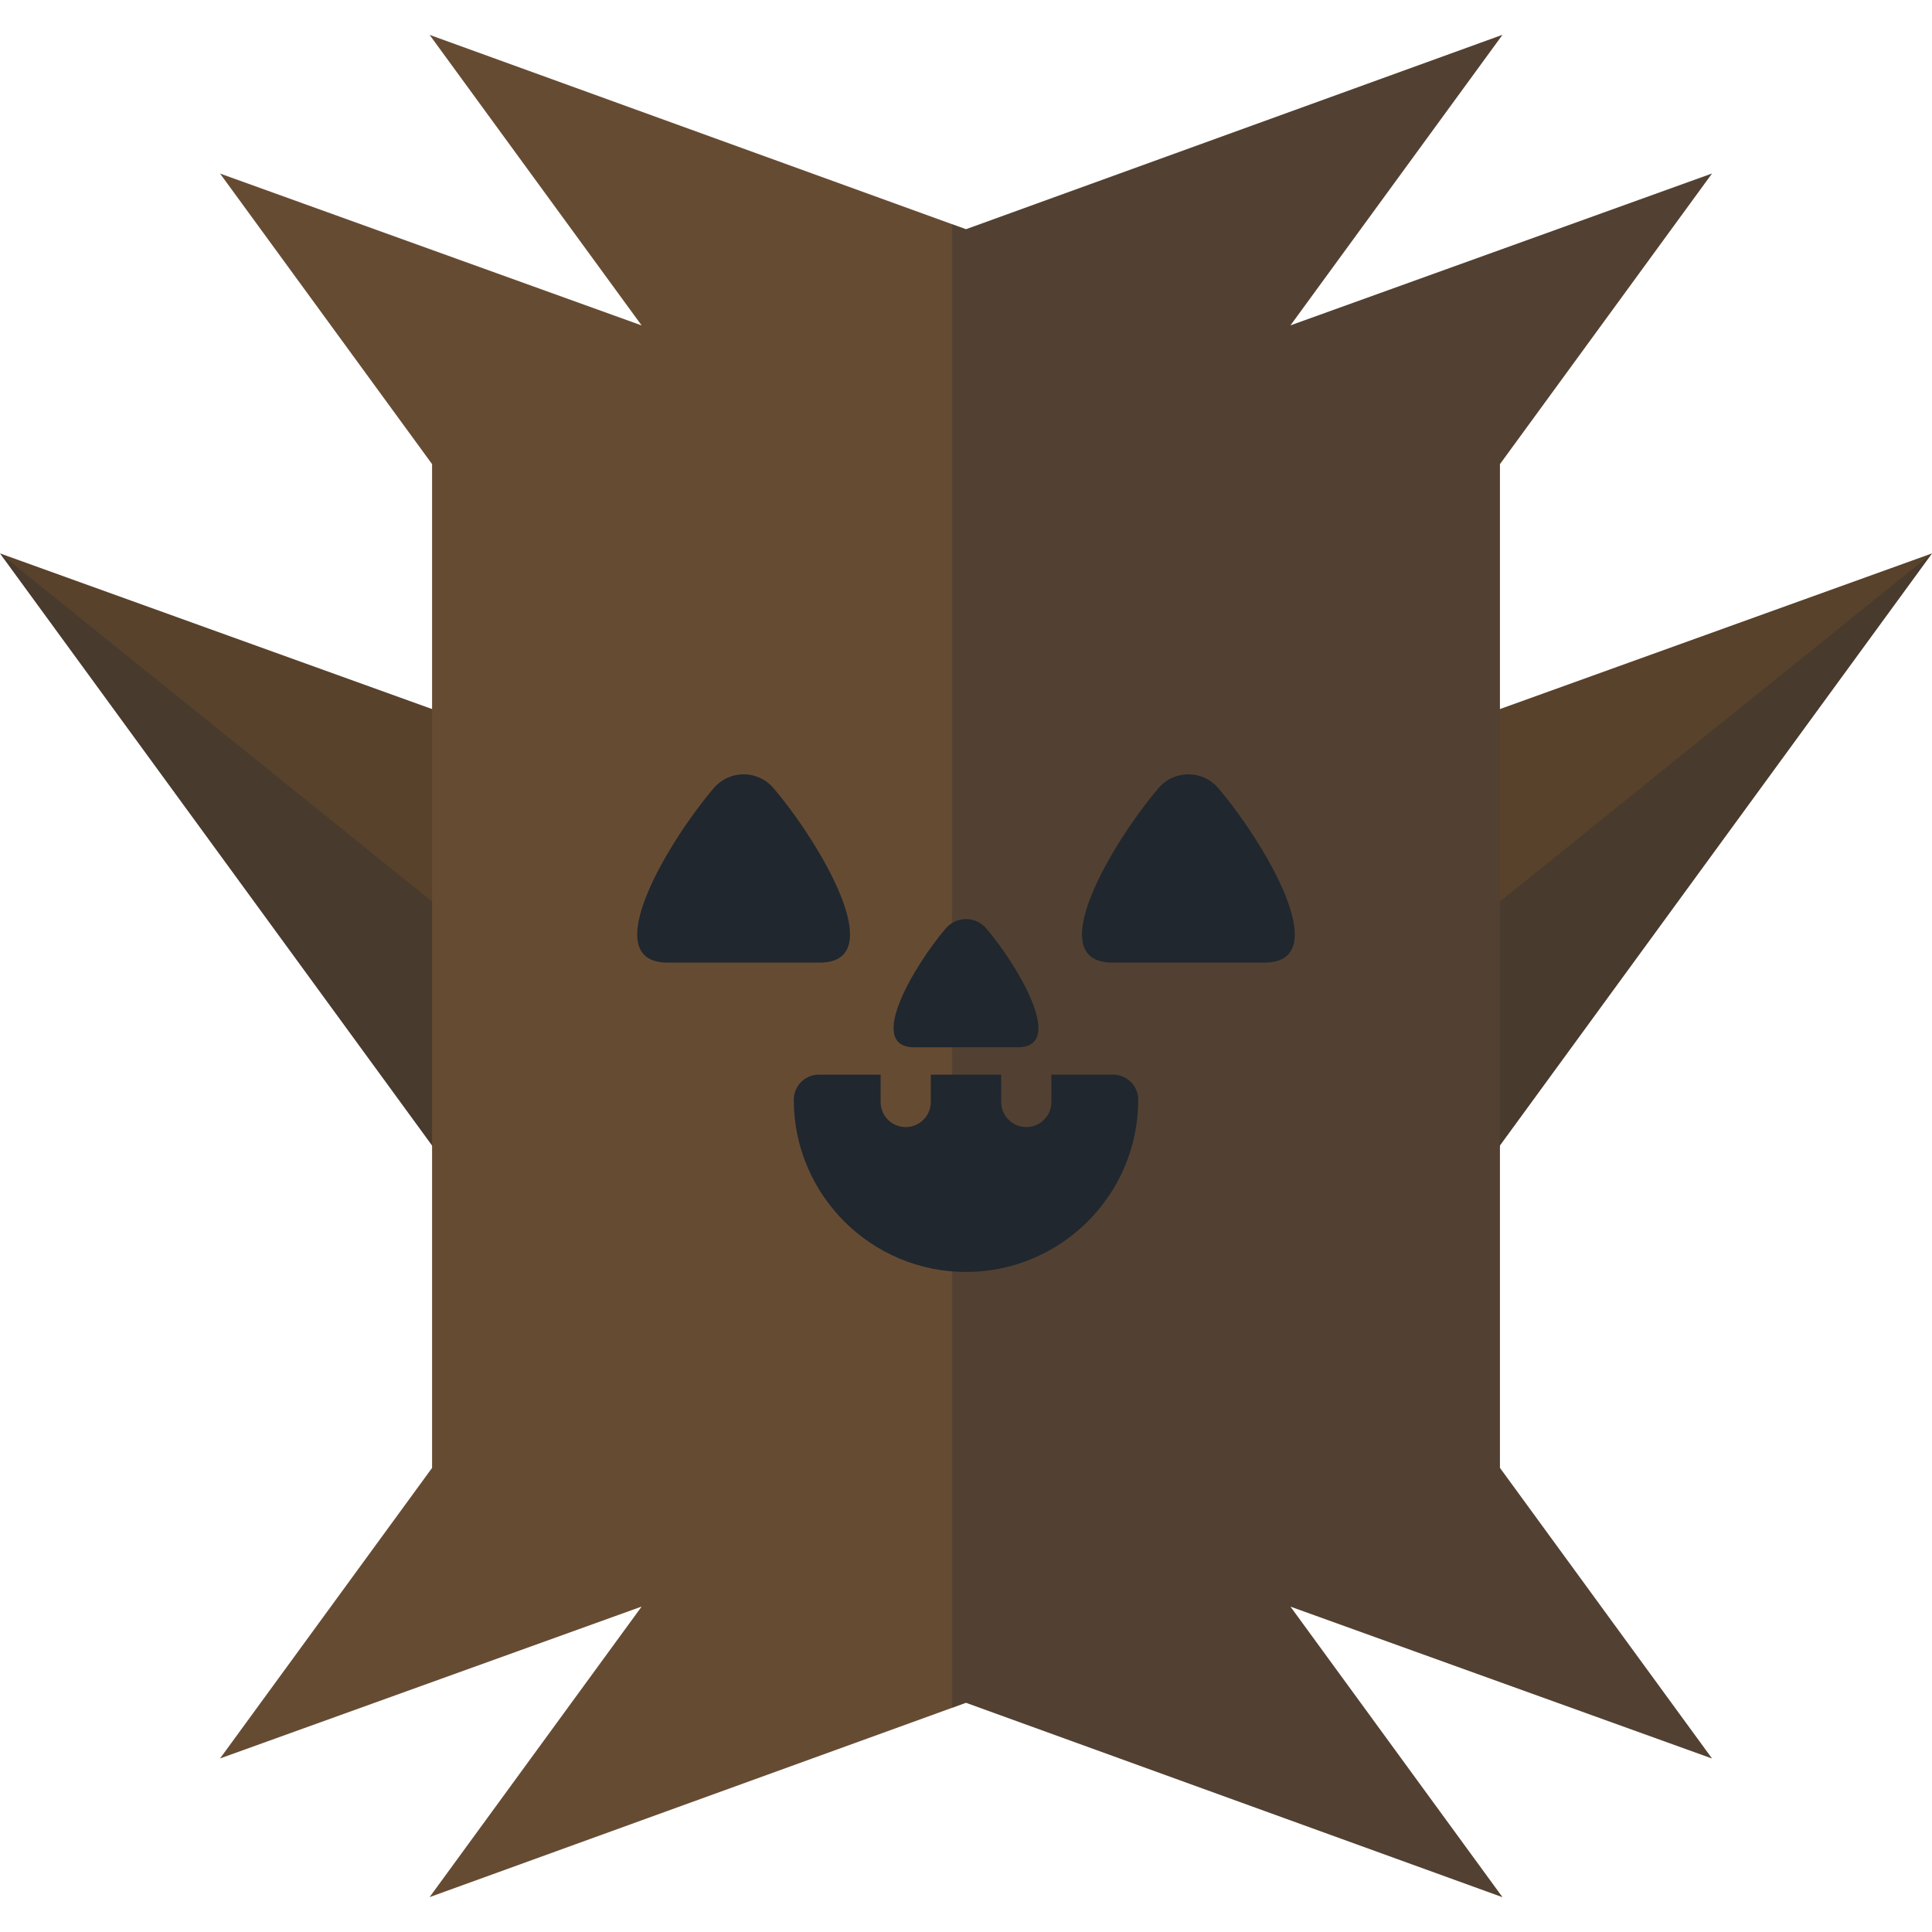
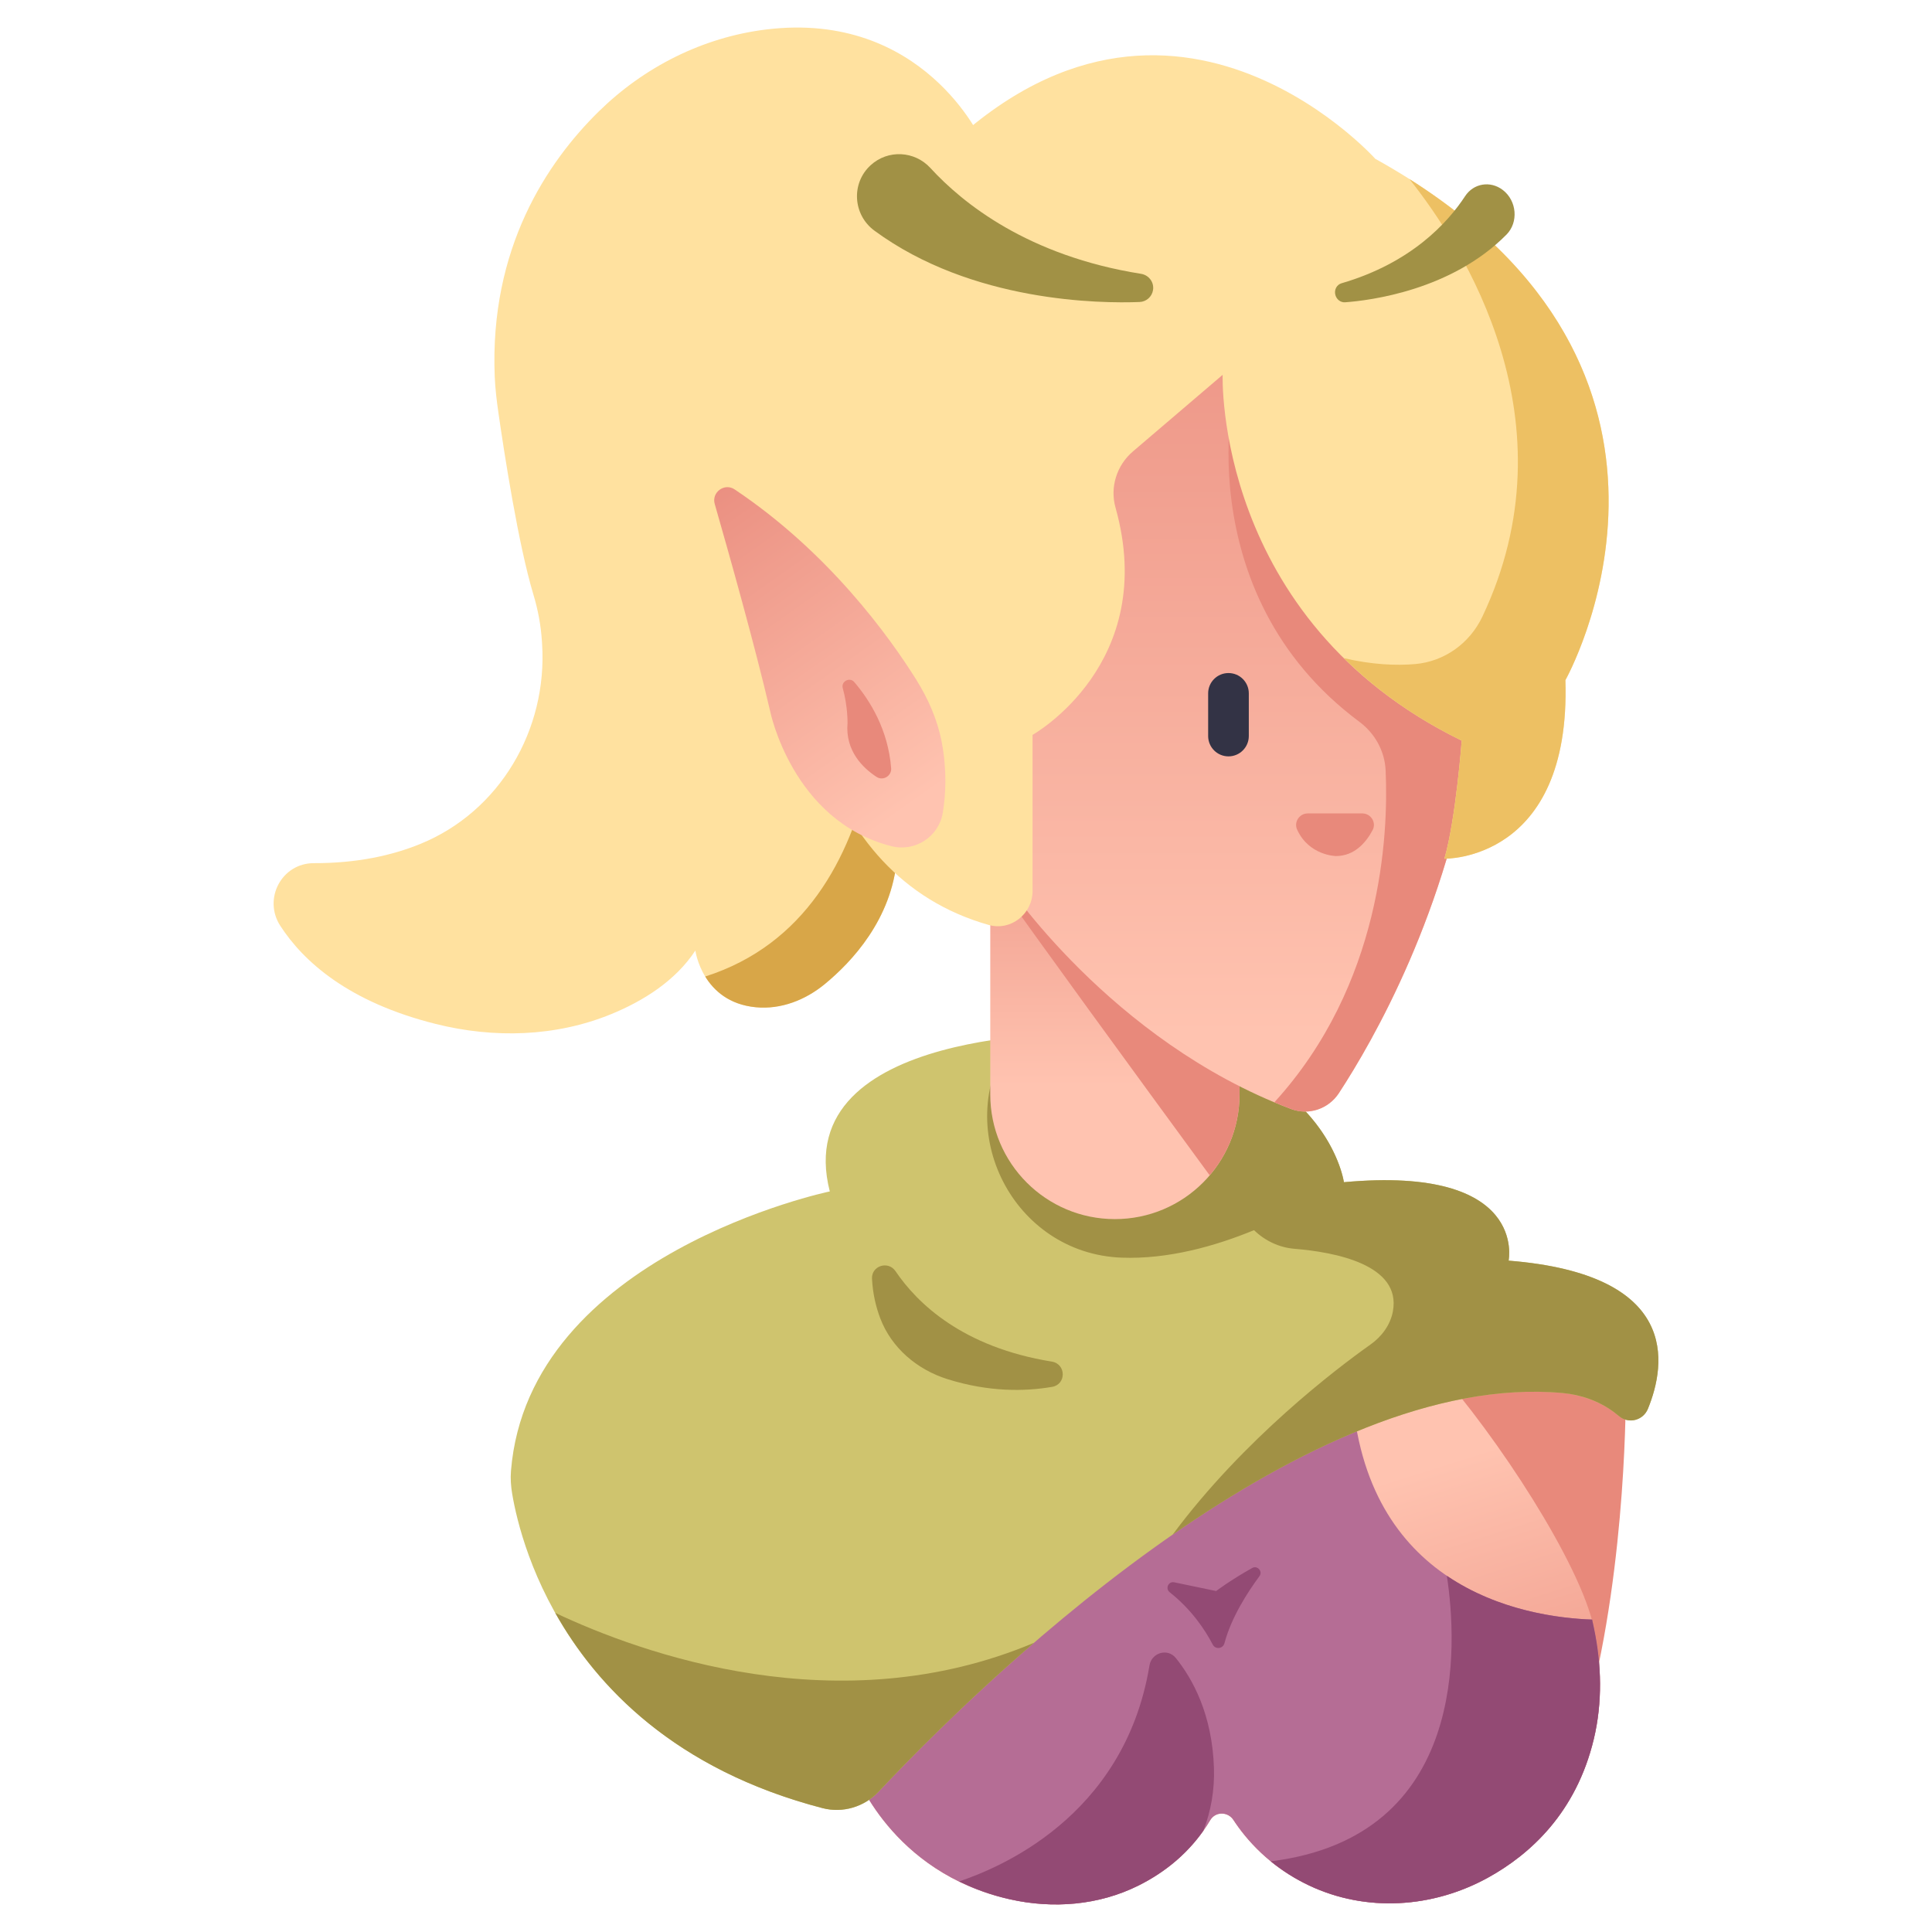
- <svg xmlns="http://www.w3.org/2000/svg" version="1.1" id="Layer_1" x="0px" y="0px" viewBox="0 0 512 512" style="enable-background:new 0 0 512 512;" xml:space="preserve">
-   <polygon style="fill:#58422C;" points="0,146.657 128.592,322.871 146.451,322.871 146.451,199.42 " />
-   <polygon style="opacity:0.3;fill:#20272E;enable-background:new    ;" points="146.451,322.871 146.451,264.659 0,146.657   128.592,322.871 " />
-   <polygon style="fill:#58422C;" points="512,146.657 383.408,322.871 365.549,322.871 365.549,199.42 " />
-   <polygon style="opacity:0.3;fill:#20272E;enable-background:new    ;" points="365.549,322.871 365.549,264.659 512,146.657   383.408,322.871 " />
-   <polygon style="fill:#664B33;" points="397.494,122.995 397.494,389.006 453.687,466.008 341.962,425.757 398.154,502.761   256,451.25 113.846,502.761 170.04,425.757 58.313,466.008 114.506,389.006 114.506,122.995 58.313,45.992 170.04,86.243   113.846,9.24 256,60.75 398.154,9.24 341.962,86.243 453.687,45.992 " />
-   <g>
-     <path style="fill:#20272E;" d="M204.974,208.853c-4.156-4.869-11.658-4.869-15.814,0c-11.969,14.023-31.369,46.251-12.232,46.251   h40.276C236.343,255.105,216.943,222.877,204.974,208.853z" />
-     <path style="fill:#20272E;" d="M307.026,208.853c4.156-4.869,11.658-4.869,15.814,0c11.969,14.023,31.369,46.251,12.232,46.251   h-40.276C275.658,255.105,295.057,222.877,307.026,208.853z" />
-     <path style="fill:#20272E;" d="M250.618,246.059c2.829-3.314,7.935-3.314,10.764,0c8.147,9.545,21.352,31.482,8.326,31.482h-27.415   C229.267,277.541,242.471,255.605,250.618,246.059z" />
-     <path style="fill:#20272E;" d="M294.997,284.791h-16.371v7.252c0,3.671-2.976,6.647-6.647,6.647s-6.647-2.976-6.647-6.647v-7.252   H246.67v7.252c0,3.671-2.976,6.647-6.647,6.647c-3.671,0-6.647-2.976-6.647-6.647v-7.252h-16.371c-3.671,0-6.647,2.976-6.647,6.647   c0,25.168,20.476,45.644,45.644,45.644s45.644-20.476,45.644-45.644C301.644,287.767,298.668,284.791,294.997,284.791z" />
-     <polygon style="opacity:0.3;fill:#20272E;enable-background:new    ;" points="397.494,389.005 397.494,122.995 453.687,45.992    341.962,86.243 398.154,9.239 256,60.752 252.292,59.407 252.292,452.593 256,451.25 398.154,502.761 341.962,425.757    453.687,466.008  " />
-   </g>
-   <g>
- </g>
-   <g>
- </g>
-   <g>
- </g>
-   <g>
- </g>
-   <g>
- </g>
-   <g>
- </g>
-   <g>
- </g>
-   <g>
- </g>
-   <g>
- </g>
-   <g>
- </g>
-   <g>
- </g>
-   <g>
- </g>
-   <g>
- </g>
-   <g>
- </g>
-   <g>
- </g>
+ <svg xmlns="http://www.w3.org/2000/svg" width="512px" height="512px" viewBox="0 0 512 512" enable-background="new 0 0 512 512" id="Elf" version="1.1" xml:space="preserve">
+   <path d="M430.847,368.385c0,0,0.435,45.119-9.979,84.6l-40.478-90.674  C380.391,362.311,415.662,358.84,430.847,368.385z" fill="#E8897B" />
+   <linearGradient gradientUnits="userSpaceOnUse" id="SVGID_1_" x1="311.571" x2="345.333" y1="409.217" y2="516.492">
+     <stop offset="0.005" style="stop-color:#FFC3B0" />
+     <stop offset="1" style="stop-color:#E8897B" />
+   </linearGradient>
+   <path d="M226.504,469.471c0,0,9.466,26.766,41.139,33.865c11.453,2.566,23.517,1.599,34.027-3.629  c6.703-3.334,13.931-8.713,19.065-17.361c1.368-2.304,4.662-2.29,6.128-0.047c3.338,5.109,9.595,12.443,20.099,17.391  c15.135,7.129,32.739,5.976,47.389-2.105c11.136-6.144,23.337-17.162,28.02-36.715c2.317-9.675,2.08-19.761,0.024-29.493  c-3.588-16.981-25.569-50.735-42.004-69.065C380.391,362.311,295.92,381.834,226.504,469.471z" fill="url(#SVGID_1_)" />
+   <path d="M422.395,431.375c-0.145-0.683-0.313-1.435-0.473-2.17c-16.443-0.561-57.639-6.938-63.23-55.978  c-34.713,13.467-88.924,41.622-132.188,96.243c0,0,9.466,26.766,41.139,33.865c11.453,2.566,23.517,1.599,34.027-3.629  c6.703-3.334,13.931-8.713,19.065-17.361c1.368-2.304,4.662-2.29,6.128-0.047c3.338,5.109,9.595,12.443,20.099,17.391  c15.136,7.129,32.739,5.975,47.388-2.105c11.137-6.144,23.338-17.162,28.021-36.715C424.688,451.194,424.45,441.108,422.395,431.375  z" fill="#B56D95" />
+   <path d="M422.395,431.375c-0.145-0.683-0.313-1.435-0.473-2.17c-8.816-0.301-24.747-2.283-38.492-11.609  c2.748,18.002,5.816,69.195-46.67,75.672c2.838,2.316,6.21,4.542,10.202,6.422c15.136,7.129,32.739,5.975,47.388-2.105  c11.137-6.144,23.338-17.162,28.021-36.715C424.688,451.194,424.45,441.108,422.395,431.375z" fill="#934A74" />
+   <path d="M321.385,435.826c-2.025-3.885-5.594-9.275-11.389-13.852c-1.248-0.986-0.371-2.969,1.188-2.645  l11.107,2.311c0,0,3.608-2.768,9.539-6.1c1.394-0.783,2.883,0.889,1.931,2.174c-3.286,4.438-7.48,11.031-9.265,17.75  C324.1,436.961,322.102,437.199,321.385,435.826z" fill="#934A74" />
+   <path d="M311.592,439.38c-2.164-2.676-6.408-1.409-6.969,1.986c-6.715,40.685-40.844,53.976-50.426,57.228  c3.971,1.943,8.397,3.61,13.446,4.742c11.453,2.566,23.517,1.599,34.027-3.629c5.94-2.955,12.285-7.527,17.229-14.546  c2.039-5.19,2.988-10.839,2.813-16.542C321.271,454.284,316,444.83,311.592,439.38z" fill="#934A74" />
+   <path d="M260.129,37.179c0,0-15.436-34.49-57.135-29.359c-16.76,2.063-32.361,9.947-44.393,21.795  c-13.569,13.362-28.887,36.135-27.494,70.168c0.135,3.3,0.541,6.565,1.012,9.834c1.518,10.535,5.246,34.716,9.257,48.014  c1.213,4.023,1.973,8.144,2.241,12.338l0.046,0.719c1.446,22.653-11.192,44.322-32.197,52.931  c-7.658,3.139-16.976,5.148-28.274,5.126c-8.545-0.017-13.556,9.452-8.902,16.62c6.114,9.416,18.015,20.2,41.178,25.992  c15.427,3.856,31.786,3.43,46.5-2.6c8.384-3.436,16.973-8.734,22.314-16.854c0,0,1.802,13.695,16.064,15.034  c6.605,0.62,13.068-1.904,18.195-6.116c7.274-5.976,17.776-17.241,19.155-33.253C237.695,227.569,194.964,132.256,260.129,37.179z" fill="#FFE19F" />
+   <path d="M186.888,258.784c2.216,3.632,6.236,7.476,13.457,8.154c6.605,0.62,13.068-1.905,18.195-6.116  c7.274-5.976,17.776-17.241,19.155-33.253c0,0-3.754-8.426-7.341-22.69C225.299,227.369,213.403,250.339,186.888,258.784z" fill="#D8A648" />
+   <path d="M232.854,474.801C256,450.123,342.968,363.136,413.615,369.116c5.275,0.446,10.422,2.226,14.594,5.485  c0.281,0.221,0.562,0.447,0.838,0.682c2.541,2.154,6.401,1.156,7.664-1.926c4.877-11.903,8.588-35.635-36.914-39.275  c0,0,5.23-25.271-43.648-20.788c0,0-5.265-38.122-68.853-39.442c0,0-78.534-1.727-67.393,41.888c0,0-79.829,16.626-84.49,74.063  c-0.165,2.036-0.017,4.071,0.322,6.085c2.361,14.01,15.515,65.923,82.235,83.283C223.347,480.568,229.054,478.854,232.854,474.801z" fill="#CFC46E" />
+   <path d="M399.797,334.082c0,0,5.23-25.272-43.648-20.788c0,0-0.006-0.036-0.018-0.105  c-0.002-0.016-0.008-0.046-0.012-0.065c-0.011-0.066-0.023-0.138-0.043-0.243c-0.011-0.054-0.027-0.13-0.04-0.192  c-0.02-0.096-0.037-0.183-0.063-0.299c-0.021-0.096-0.05-0.213-0.075-0.32c-0.027-0.117-0.052-0.224-0.085-0.355  c-0.032-0.125-0.073-0.269-0.11-0.407c-0.038-0.141-0.073-0.274-0.118-0.429c-0.045-0.159-0.102-0.336-0.154-0.509  c-0.048-0.156-0.092-0.306-0.146-0.472c-0.062-0.189-0.134-0.395-0.204-0.598c-0.061-0.176-0.118-0.346-0.186-0.531  c-0.077-0.213-0.166-0.437-0.253-0.66c-0.074-0.193-0.146-0.383-0.229-0.584c-0.097-0.239-0.205-0.488-0.313-0.737  c-0.089-0.205-0.176-0.407-0.271-0.62c-0.119-0.264-0.25-0.535-0.381-0.809c-0.104-0.214-0.205-0.426-0.314-0.645  c-0.143-0.284-0.297-0.574-0.452-0.866c-0.12-0.225-0.239-0.448-0.366-0.677c-0.168-0.3-0.346-0.605-0.527-0.912  c-0.137-0.232-0.275-0.464-0.421-0.7c-0.194-0.316-0.401-0.636-0.612-0.958c-0.154-0.237-0.313-0.475-0.477-0.716  c-0.222-0.325-0.455-0.653-0.693-0.983c-0.179-0.246-0.359-0.493-0.547-0.742c-0.251-0.331-0.512-0.664-0.779-0.999  c-0.201-0.251-0.406-0.503-0.618-0.756c-0.283-0.339-0.576-0.679-0.878-1.019c-0.222-0.25-0.448-0.499-0.68-0.75  c-0.32-0.346-0.649-0.692-0.99-1.039c-0.242-0.246-0.492-0.492-0.746-0.739c-0.357-0.349-0.722-0.696-1.102-1.044  c-0.268-0.246-0.545-0.49-0.824-0.734c-0.395-0.347-0.795-0.691-1.213-1.035c-0.295-0.242-0.602-0.484-0.908-0.726  c-0.434-0.341-0.873-0.681-1.33-1.019c-0.32-0.236-0.654-0.471-0.986-0.704c-0.479-0.339-0.963-0.675-1.467-1.007  c-0.345-0.227-0.705-0.448-1.061-0.672c-0.526-0.33-1.055-0.66-1.607-0.982c-0.371-0.217-0.76-0.428-1.143-0.641  c-0.575-0.319-1.15-0.639-1.753-0.949c-0.399-0.206-0.82-0.404-1.232-0.606c-0.624-0.306-1.245-0.61-1.898-0.905  c-0.429-0.193-0.882-0.379-1.323-0.566c-0.676-0.289-1.35-0.578-2.057-0.855c-0.451-0.177-0.93-0.343-1.395-0.515  c-0.738-0.272-1.473-0.546-2.244-0.806c-0.466-0.156-0.96-0.299-1.438-0.449c-0.812-0.256-1.616-0.514-2.464-0.753  c-0.471-0.134-0.972-0.251-1.454-0.378c-0.896-0.237-1.785-0.477-2.721-0.694c-0.456-0.106-0.94-0.196-1.405-0.297  c-1.004-0.218-2.002-0.438-3.051-0.633c-0.365-0.067-0.757-0.12-1.127-0.185c-4.182-0.73-8.7-1.279-13.621-1.586  c-0.082-0.004-0.156-0.014-0.238-0.019l0,0c-1.938-0.116-3.93-0.202-5.987-0.244c0,0-8.351-0.175-19.203,1.087  c-0.169,0.255-0.337,0.509-0.501,0.762c-15.586,24.063,0.995,56.514,29.645,57.589c12.379,0.464,24.829-3.069,35.091-7.284  c2.898,2.801,6.636,4.602,10.712,4.935c10.641,0.868,28.379,4.169,26.09,16.575c-0.665,3.604-2.964,6.693-5.956,8.811  c-8.8,6.225-33.491,24.895-52.429,50.387c32.427-22.494,69.75-40.601,103.344-37.555c4.949,0.447,9.754,2.146,13.723,5.138  c0.416,0.313,0.83,0.642,1.236,0.987c2.541,2.155,6.401,1.156,7.664-1.926C441.588,361.453,445.299,337.723,399.797,334.082z" fill="#A19145" />
+   <path d="M274.037,435.35c-51.703,21.818-104.111,2.836-126.889-7.918c10.885,19.372,31.584,41.529,70.822,51.738  c5.376,1.398,11.083-0.316,14.884-4.369C240.529,466.617,255.249,451.574,274.037,435.35z" fill="#A19145" />
+   <linearGradient gradientUnits="userSpaceOnUse" id="SVGID_2_" x1="295.459" x2="295.459" y1="288.18" y2="188.929">
+     <stop offset="0.005" style="stop-color:#FFC3B0" />
+     <stop offset="1" style="stop-color:#E8897B" />
+   </linearGradient>
+   <path d="M295.459,323.076L295.459,323.076c-18.24,0-33.027-14.786-33.027-33.027v-56.647h66.054v56.647  C328.485,308.29,313.699,323.076,295.459,323.076z" fill="url(#SVGID_2_)" />
+   <path d="M263.977,233.401c9.798,14.028,36.355,50.427,56.595,78.065c4.925-5.768,7.914-13.238,7.914-21.418v-56.647  H263.977z" fill="#E8897B" />
+   <linearGradient gradientUnits="userSpaceOnUse" id="SVGID_3_" x1="328.485" x2="328.485" y1="275.14" y2="32.442">
+     <stop offset="0.005" style="stop-color:#FFC3B0" />
+     <stop offset="1" style="stop-color:#E8897B" />
+   </linearGradient>
+   <path d="M266.359,233.614c0,0,27.863,42.187,75.746,60.264c4.684,1.769,9.968,0.008,12.709-4.181  c9.154-13.99,28.83-48.287,35.592-93.483c0.588-3.928-0.108-7.949-1.844-11.522L339.774,84.25l-24.894,1.464l-45.396,48.323  L266.359,233.614z" fill="url(#SVGID_3_)" />
+   <path d="M325.559,200.446L325.559,200.446c-2.975,0-5.387-2.412-5.387-5.387v-11.307  c0-2.976,2.412-5.387,5.387-5.387l0,0c2.977,0,5.388,2.412,5.388,5.387v11.307C330.946,198.034,328.535,200.446,325.559,200.446z" fill="#333345" />
+   <path d="M346.562,215.564h14.462c2.279,0,3.799,2.422,2.729,4.434c-1.684,3.165-4.723,6.864-9.732,6.864  c0,0-7.139-0.114-10.274-7.02C342.838,217.846,344.367,215.564,346.562,215.564z" fill="#E8897B" />
+   <path d="M339.774,84.25l-8.674,0.51l-2.615,14.65c-1.935,1.177-14.225,57.654,31.756,91.865  c4.124,3.068,6.733,7.76,6.965,12.895c0.774,17.198-1.032,56.753-29.493,87.959c1.484,0.621,2.989,1.221,4.516,1.795  c4.643,1.748,9.861-0.063,12.577-4.214c9.151-13.981,28.837-48.287,35.601-93.496c0.588-3.929-0.108-7.949-1.844-11.522  L339.774,84.25z" fill="#E8897B" />
+   <path d="M300.231,119.64l23.783-20.303c0,0-2.29,64.879,63.353,96.937c0,0-1.527,20.608-4.58,31.294  c0,0,33.584,0.763,32.059-47.323c0,0,47.323-83.961-50.377-138.154c0,0-58.773-65.643-122.125,6.106l-9.708,14.432  c-14.468,21.506-22.602,46.644-23.392,72.552c-1.245,40.859,6.083,96.697,52.792,109.945c5.836,1.655,11.603-2.926,11.603-8.991  v-41.387c0,0,33.608-18.821,21.979-60.246C294.098,129.093,295.959,123.288,300.231,119.64z" fill="#FFE19F" />
+   <path d="M373.508,47.449c14.416,18.108,43.833,64.29,19.336,115.967c-3.353,7.072-10.084,11.922-17.884,12.576  c-4.974,0.417-11.315,0.176-18.812-1.575c8.167,8.052,18.378,15.586,31.219,21.857c0,0-1.527,20.609-4.58,31.295  c0,0,33.584,0.763,32.059-47.324C414.846,180.245,459.145,101.638,373.508,47.449z" fill="#EDC063" />
+   <path d="M230.731,43.783L230.731,43.783c4.58-4.193,11.647-3.833,15.842,0.745  c8.573,9.354,25.905,23.283,55.81,28.036c2.071,0.329,3.514,2.238,3.18,4.309l0,0c-0.285,1.773-1.77,3.091-3.564,3.161  c-10.313,0.401-44.398,0.115-70.264-18.904C226.02,56.927,225.5,48.573,230.731,43.783z" fill="#A19145" />
+   <path d="M398.238,50.335L398.238,50.335c-3.297-2.511-7.744-1.752-9.975,1.658  c-4.557,6.969-14.236,17.678-32.75,23.078c-1.282,0.374-2.018,1.773-1.611,3.154l0,0c0.348,1.182,1.412,1.968,2.557,1.885  c6.576-0.478,28.16-3.152,42.772-17.936C402.46,58.909,402.004,53.205,398.238,50.335z" fill="#A19145" />
+   <linearGradient gradientUnits="userSpaceOnUse" id="SVGID_4_" x1="242.065" x2="177.589" y1="213.881" y2="122.601">
+     <stop offset="0.005" style="stop-color:#FFC3B0" />
+     <stop offset="1" style="stop-color:#E8897B" />
+   </linearGradient>
+   <path d="M194.677,129.693c-2.676-1.789-6.156,0.766-5.267,3.86c3.727,12.977,10.695,37.713,14.675,54.86  c0,0,5.832,29.162,32.166,35.836c6.233,1.58,12.54-2.487,13.592-8.831c0.815-4.912,1.135-11.359-0.284-18.796  c-1.13-5.918-3.593-11.472-6.792-16.578C235.722,168.794,219.653,146.39,194.677,129.693z" fill="url(#SVGID_4_)" />
+   <path d="M226.401,180.767c4.184,4.906,8.963,12.616,9.764,22.815c0.161,2.053-2.148,3.433-3.871,2.306  c-3.619-2.368-8.318-6.9-7.693-14.248c0,0,0.113-4.269-1.259-9.277C222.848,180.558,225.187,179.342,226.401,180.767z" fill="#E8897B" />
+   <path d="M237.317,336.871c5.812,8.581,17.817,20.152,41.415,23.967c3.829,0.619,3.899,6.042,0.077,6.697  c-7.3,1.25-16.774,1.368-27.632-2.02c-8.104-2.527-14.928-8.273-17.925-16.216c-1.119-2.966-1.958-6.446-2.162-10.428  C230.915,335.438,235.39,334.023,237.317,336.871z" fill="#A19145" />
</svg>
